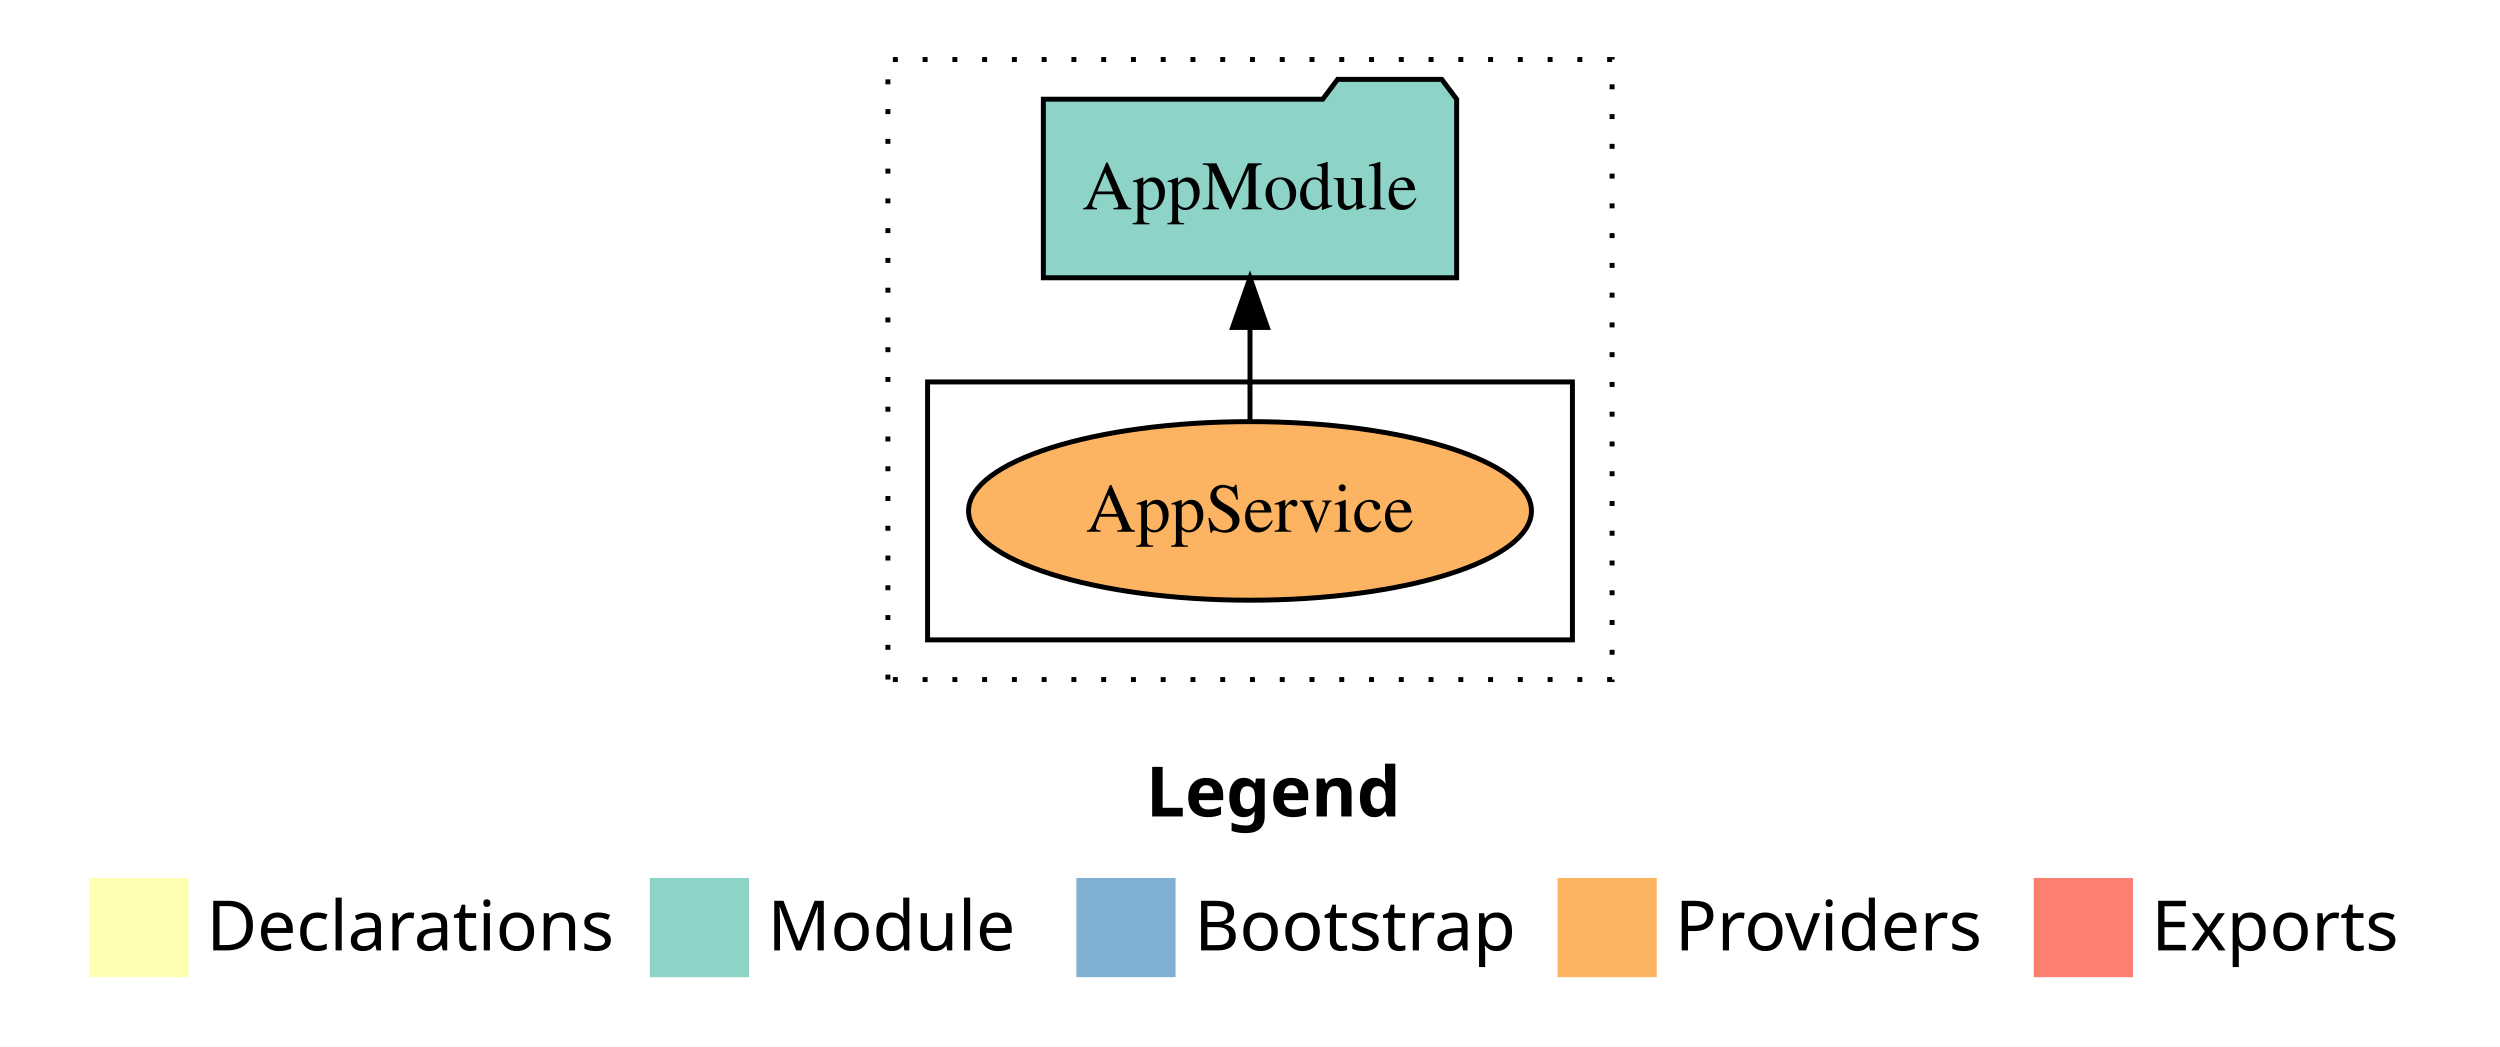
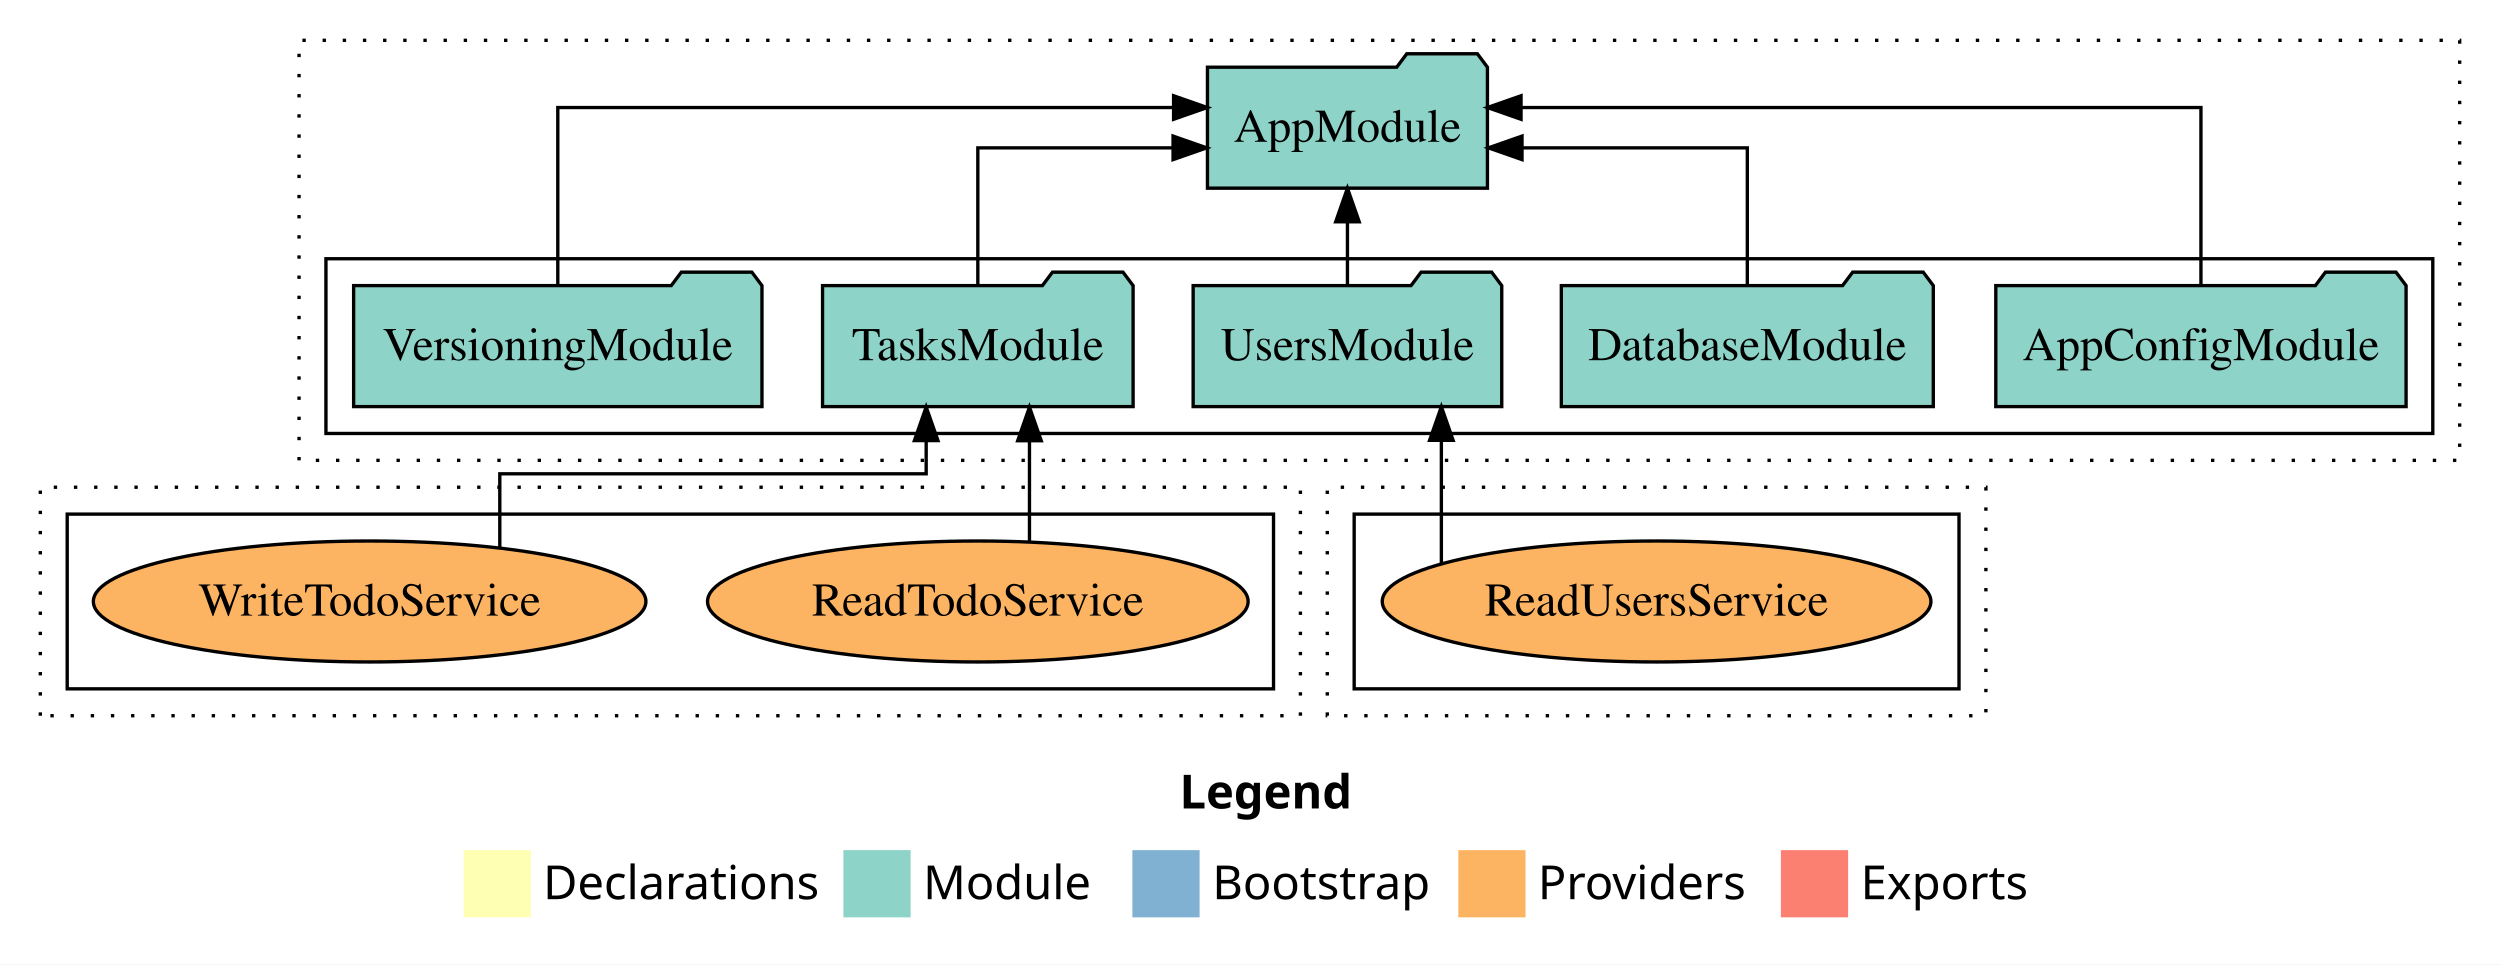
- <svg xmlns="http://www.w3.org/2000/svg" width="504pt" height="211pt" viewBox="0.00 0.00 504.00 211.00">
-   <g id="graph0" class="graph" transform="scale(1 1) rotate(0) translate(4 207)">
-     <polygon fill="white" stroke="transparent" points="-4,4 -4,-207 500,-207 500,4 -4,4" />
-     <text text-anchor="start" x="227.01" y="-42.4" font-family="Times-12" font-weight="bold" font-size="14.00">Legend</text>
-     <polygon fill="#ffffb3" stroke="transparent" points="14,-10 14,-30 34,-30 34,-10 14,-10" />
-     <text text-anchor="start" x="37.63" y="-15.4" font-family="Times-12" font-size="14.00">  Declarations</text>
-     <polygon fill="#8dd3c7" stroke="transparent" points="127,-10 127,-30 147,-30 147,-10 127,-10" />
-     <text text-anchor="start" x="150.73" y="-15.4" font-family="Times-12" font-size="14.00">  Module</text>
-     <polygon fill="#80b1d3" stroke="transparent" points="213,-10 213,-30 233,-30 233,-10 213,-10" />
-     <text text-anchor="start" x="236.78" y="-15.4" font-family="Times-12" font-size="14.00">  Bootstrap</text>
-     <polygon fill="#fdb462" stroke="transparent" points="310,-10 310,-30 330,-30 330,-10 310,-10" />
-     <text text-anchor="start" x="333.67" y="-15.4" font-family="Times-12" font-size="14.00">  Providers</text>
-     <polygon fill="#fb8072" stroke="transparent" points="406,-10 406,-30 426,-30 426,-10 406,-10" />
-     <text text-anchor="start" x="429.73" y="-15.4" font-family="Times-12" font-size="14.00">  Exports</text>
-     <g id="clust1" class="cluster">
-       <polygon fill="none" stroke="black" stroke-dasharray="1,5" points="175,-70 175,-195 321,-195 321,-70 175,-70" />
+ <svg xmlns="http://www.w3.org/2000/svg" width="744pt" height="287pt" viewBox="0.00 0.00 744.00 287.00">
+   <g id="graph0" class="graph" transform="scale(1 1) rotate(0) translate(4 283)">
+     <polygon fill="white" stroke="transparent" points="-4,4 -4,-283 740,-283 740,4 -4,4" />
+     <text text-anchor="start" x="347.01" y="-42.4" font-family="Times-12" font-weight="bold" font-size="14.00">Legend</text>
+     <polygon fill="#ffffb3" stroke="transparent" points="134,-10 134,-30 154,-30 154,-10 134,-10" />
+     <text text-anchor="start" x="157.63" y="-15.4" font-family="Times-12" font-size="14.00">  Declarations</text>
+     <polygon fill="#8dd3c7" stroke="transparent" points="247,-10 247,-30 267,-30 267,-10 247,-10" />
+     <text text-anchor="start" x="270.73" y="-15.4" font-family="Times-12" font-size="14.00">  Module</text>
+     <polygon fill="#80b1d3" stroke="transparent" points="333,-10 333,-30 353,-30 353,-10 333,-10" />
+     <text text-anchor="start" x="356.78" y="-15.4" font-family="Times-12" font-size="14.00">  Bootstrap</text>
+     <polygon fill="#fdb462" stroke="transparent" points="430,-10 430,-30 450,-30 450,-10 430,-10" />
+     <text text-anchor="start" x="453.67" y="-15.4" font-family="Times-12" font-size="14.00">  Providers</text>
+     <polygon fill="#fb8072" stroke="transparent" points="526,-10 526,-30 546,-30 546,-10 526,-10" />
+     <text text-anchor="start" x="549.73" y="-15.4" font-family="Times-12" font-size="14.00">  Exports</text>
+     <g id="clust7" class="cluster">
+       <polygon fill="none" stroke="black" stroke-dasharray="1,5" points="85,-146 85,-271 728,-271 728,-146 85,-146" />
    </g>
-     <g id="clust6" class="cluster">
-       <polygon fill="none" stroke="black" points="183,-78 183,-130 313,-130 313,-78 183,-78" />
+     <g id="clust9" class="cluster">
+       <polygon fill="none" stroke="black" points="93,-154 93,-206 720,-206 720,-154 93,-154" />
+     </g>
+     <g id="clust19" class="cluster">
+       <polygon fill="none" stroke="black" stroke-dasharray="1,5" points="8,-70 8,-138 383,-138 383,-70 8,-70" />
+     </g>
+     <g id="clust24" class="cluster">
+       <polygon fill="none" stroke="black" points="16,-78 16,-130 375,-130 375,-78 16,-78" />
+     </g>
+     <g id="clust25" class="cluster">
+       <polygon fill="none" stroke="black" stroke-dasharray="1,5" points="391,-70 391,-138 587,-138 587,-70 391,-70" />
+     </g>
+     <g id="clust30" class="cluster">
+       <polygon fill="none" stroke="black" points="399,-78 399,-130 579,-130 579,-78 399,-78" />
    </g>
    <g id="node1" class="node">
-       <ellipse fill="#fdb462" stroke="black" cx="248" cy="-104" rx="56.74" ry="18" />
-       <text text-anchor="middle" x="248" y="-99.8" font-family="Times,serif" font-size="14.00">AppService</text>
+       <polygon fill="#8dd3c7" stroke="black" points="712.05,-198 709.05,-202 688.05,-202 685.05,-198 589.95,-198 589.95,-162 712.05,-162 712.05,-198" />
+       <text text-anchor="middle" x="651" y="-175.8" font-family="Times,serif" font-size="14.00">AppConfigModule</text>
+     </g>
+     <g id="node6" class="node">
+       <polygon fill="#8dd3c7" stroke="black" points="438.66,-263 435.66,-267 414.66,-267 411.66,-263 355.34,-263 355.34,-227 438.66,-227 438.66,-263" />
+       <text text-anchor="middle" x="397" y="-240.8" font-family="Times,serif" font-size="14.00">AppModule</text>
+     </g>
+     <g id="edge1" class="edge">
+       <path fill="none" stroke="black" d="M651,-198.28C651,-219.32 651,-251 651,-251 651,-251 448.66,-251 448.66,-251" />
+       <polygon fill="black" stroke="black" points="448.66,-247.5 438.66,-251 448.66,-254.5 448.66,-247.5" />
    </g>
    <g id="node2" class="node">
-       <polygon fill="#8dd3c7" stroke="black" points="289.66,-187 286.66,-191 265.66,-191 262.66,-187 206.34,-187 206.34,-151 289.66,-151 289.66,-187" />
-       <text text-anchor="middle" x="248" y="-164.8" font-family="Times,serif" font-size="14.00">AppModule</text>
+       <polygon fill="#8dd3c7" stroke="black" points="571.35,-198 568.35,-202 547.35,-202 544.35,-198 460.65,-198 460.65,-162 571.35,-162 571.35,-198" />
+       <text text-anchor="middle" x="516" y="-175.8" font-family="Times,serif" font-size="14.00">DatabaseModule</text>
    </g>
-     <g id="edge1" class="edge">
-       <path fill="none" stroke="black" d="M248,-122.11C248,-122.11 248,-140.99 248,-140.99" />
-       <polygon fill="black" stroke="black" points="244.5,-140.99 248,-150.99 251.5,-140.99 244.5,-140.99" />
+     <g id="edge2" class="edge">
+       <path fill="none" stroke="black" d="M516,-198.02C516,-215.37 516,-239 516,-239 516,-239 448.95,-239 448.95,-239" />
+       <polygon fill="black" stroke="black" points="448.95,-235.5 438.95,-239 448.95,-242.5 448.95,-235.5" />
+     </g>
+     <g id="node3" class="node">
+       <polygon fill="#8dd3c7" stroke="black" points="333.21,-198 330.21,-202 309.21,-202 306.21,-198 240.79,-198 240.79,-162 333.21,-162 333.21,-198" />
+       <text text-anchor="middle" x="287" y="-175.8" font-family="Times,serif" font-size="14.00">TasksModule</text>
+     </g>
+     <g id="edge3" class="edge">
+       <path fill="none" stroke="black" d="M287,-198.02C287,-215.37 287,-239 287,-239 287,-239 345.1,-239 345.1,-239" />
+       <polygon fill="black" stroke="black" points="345.1,-242.5 355.1,-239 345.1,-235.5 345.1,-242.5" />
+     </g>
+     <g id="node4" class="node">
+       <polygon fill="#8dd3c7" stroke="black" points="442.92,-198 439.92,-202 418.92,-202 415.92,-198 351.08,-198 351.08,-162 442.92,-162 442.92,-198" />
+       <text text-anchor="middle" x="397" y="-175.8" font-family="Times,serif" font-size="14.00">UsersModule</text>
+     </g>
+     <g id="edge4" class="edge">
+       <path fill="none" stroke="black" d="M397,-198.11C397,-198.11 397,-216.99 397,-216.99" />
+       <polygon fill="black" stroke="black" points="393.5,-216.99 397,-226.99 400.5,-216.99 393.5,-216.99" />
+     </g>
+     <g id="node5" class="node">
+       <polygon fill="#8dd3c7" stroke="black" points="222.76,-198 219.76,-202 198.76,-202 195.76,-198 101.24,-198 101.24,-162 222.76,-162 222.76,-198" />
+       <text text-anchor="middle" x="162" y="-175.8" font-family="Times,serif" font-size="14.00">VersioningModule</text>
+     </g>
+     <g id="edge5" class="edge">
+       <path fill="none" stroke="black" d="M162,-198.28C162,-219.32 162,-251 162,-251 162,-251 345.26,-251 345.26,-251" />
+       <polygon fill="black" stroke="black" points="345.26,-254.5 355.26,-251 345.26,-247.5 345.26,-254.5" />
+     </g>
+     <g id="node7" class="node">
+       <ellipse fill="#fdb462" stroke="black" cx="287" cy="-104" rx="80.44" ry="18" />
+       <text text-anchor="middle" x="287" y="-99.8" font-family="Times,serif" font-size="14.00">ReadTodoService</text>
+     </g>
+     <g id="edge6" class="edge">
+       <path fill="none" stroke="black" d="M302.37,-122.01C302.37,-122.01 302.37,-151.85 302.37,-151.85" />
+       <polygon fill="black" stroke="black" points="298.87,-151.85 302.37,-161.85 305.87,-151.85 298.87,-151.85" />
+     </g>
+     <g id="node8" class="node">
+       <ellipse fill="#fdb462" stroke="black" cx="106" cy="-104" rx="82.22" ry="18" />
+       <text text-anchor="middle" x="106" y="-99.8" font-family="Times,serif" font-size="14.00">WriteTodoService</text>
+     </g>
+     <g id="edge7" class="edge">
+       <path fill="none" stroke="black" d="M144.74,-119.9C144.74,-130.31 144.74,-142 144.74,-142 144.74,-142 271.63,-142 271.63,-142 271.63,-142 271.63,-151.89 271.63,-151.89" />
+       <polygon fill="black" stroke="black" points="268.13,-151.89 271.63,-161.89 275.13,-151.89 268.13,-151.89" />
+     </g>
+     <g id="node9" class="node">
+       <ellipse fill="#fdb462" stroke="black" cx="489" cy="-104" rx="81.64" ry="18" />
+       <text text-anchor="middle" x="489" y="-99.8" font-family="Times,serif" font-size="14.00">ReadUsersService</text>
+     </g>
+     <g id="edge8" class="edge">
+       <path fill="none" stroke="black" d="M424.95,-115.21C424.95,-115.21 424.95,-151.96 424.95,-151.96" />
+       <polygon fill="black" stroke="black" points="421.45,-151.96 424.95,-161.96 428.45,-151.96 421.45,-151.96" />
    </g>
  </g>
</svg>
